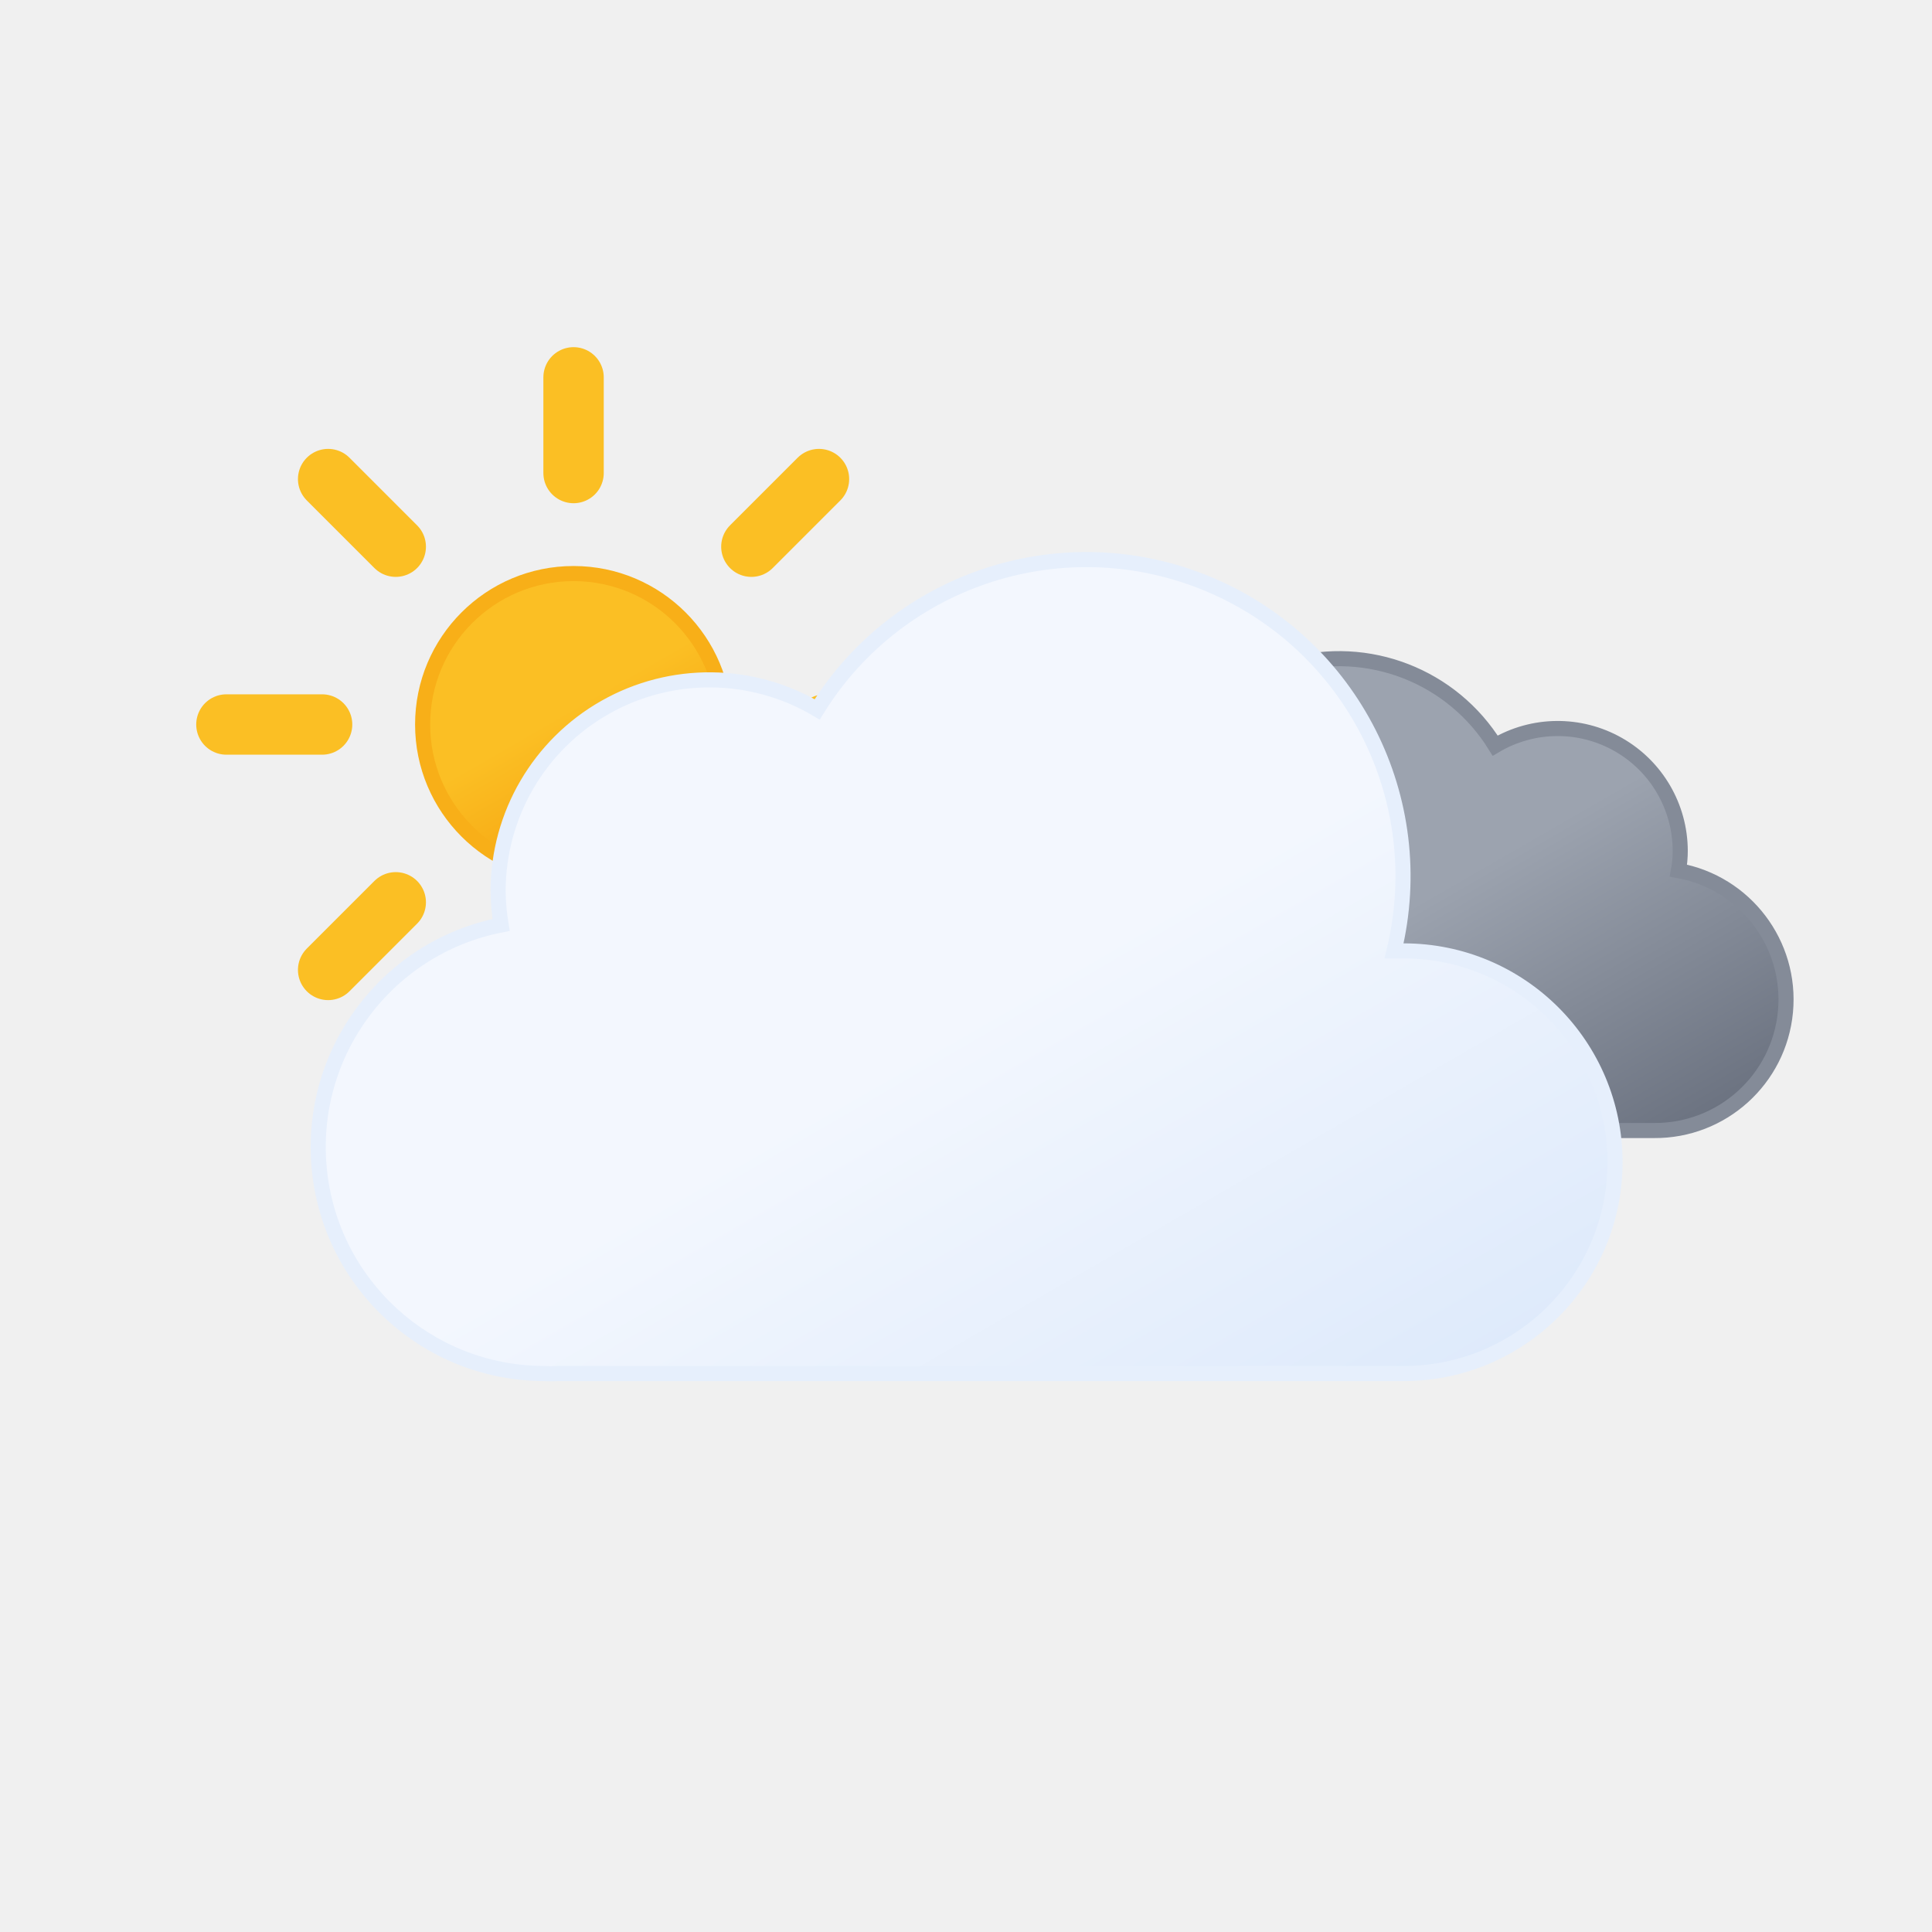
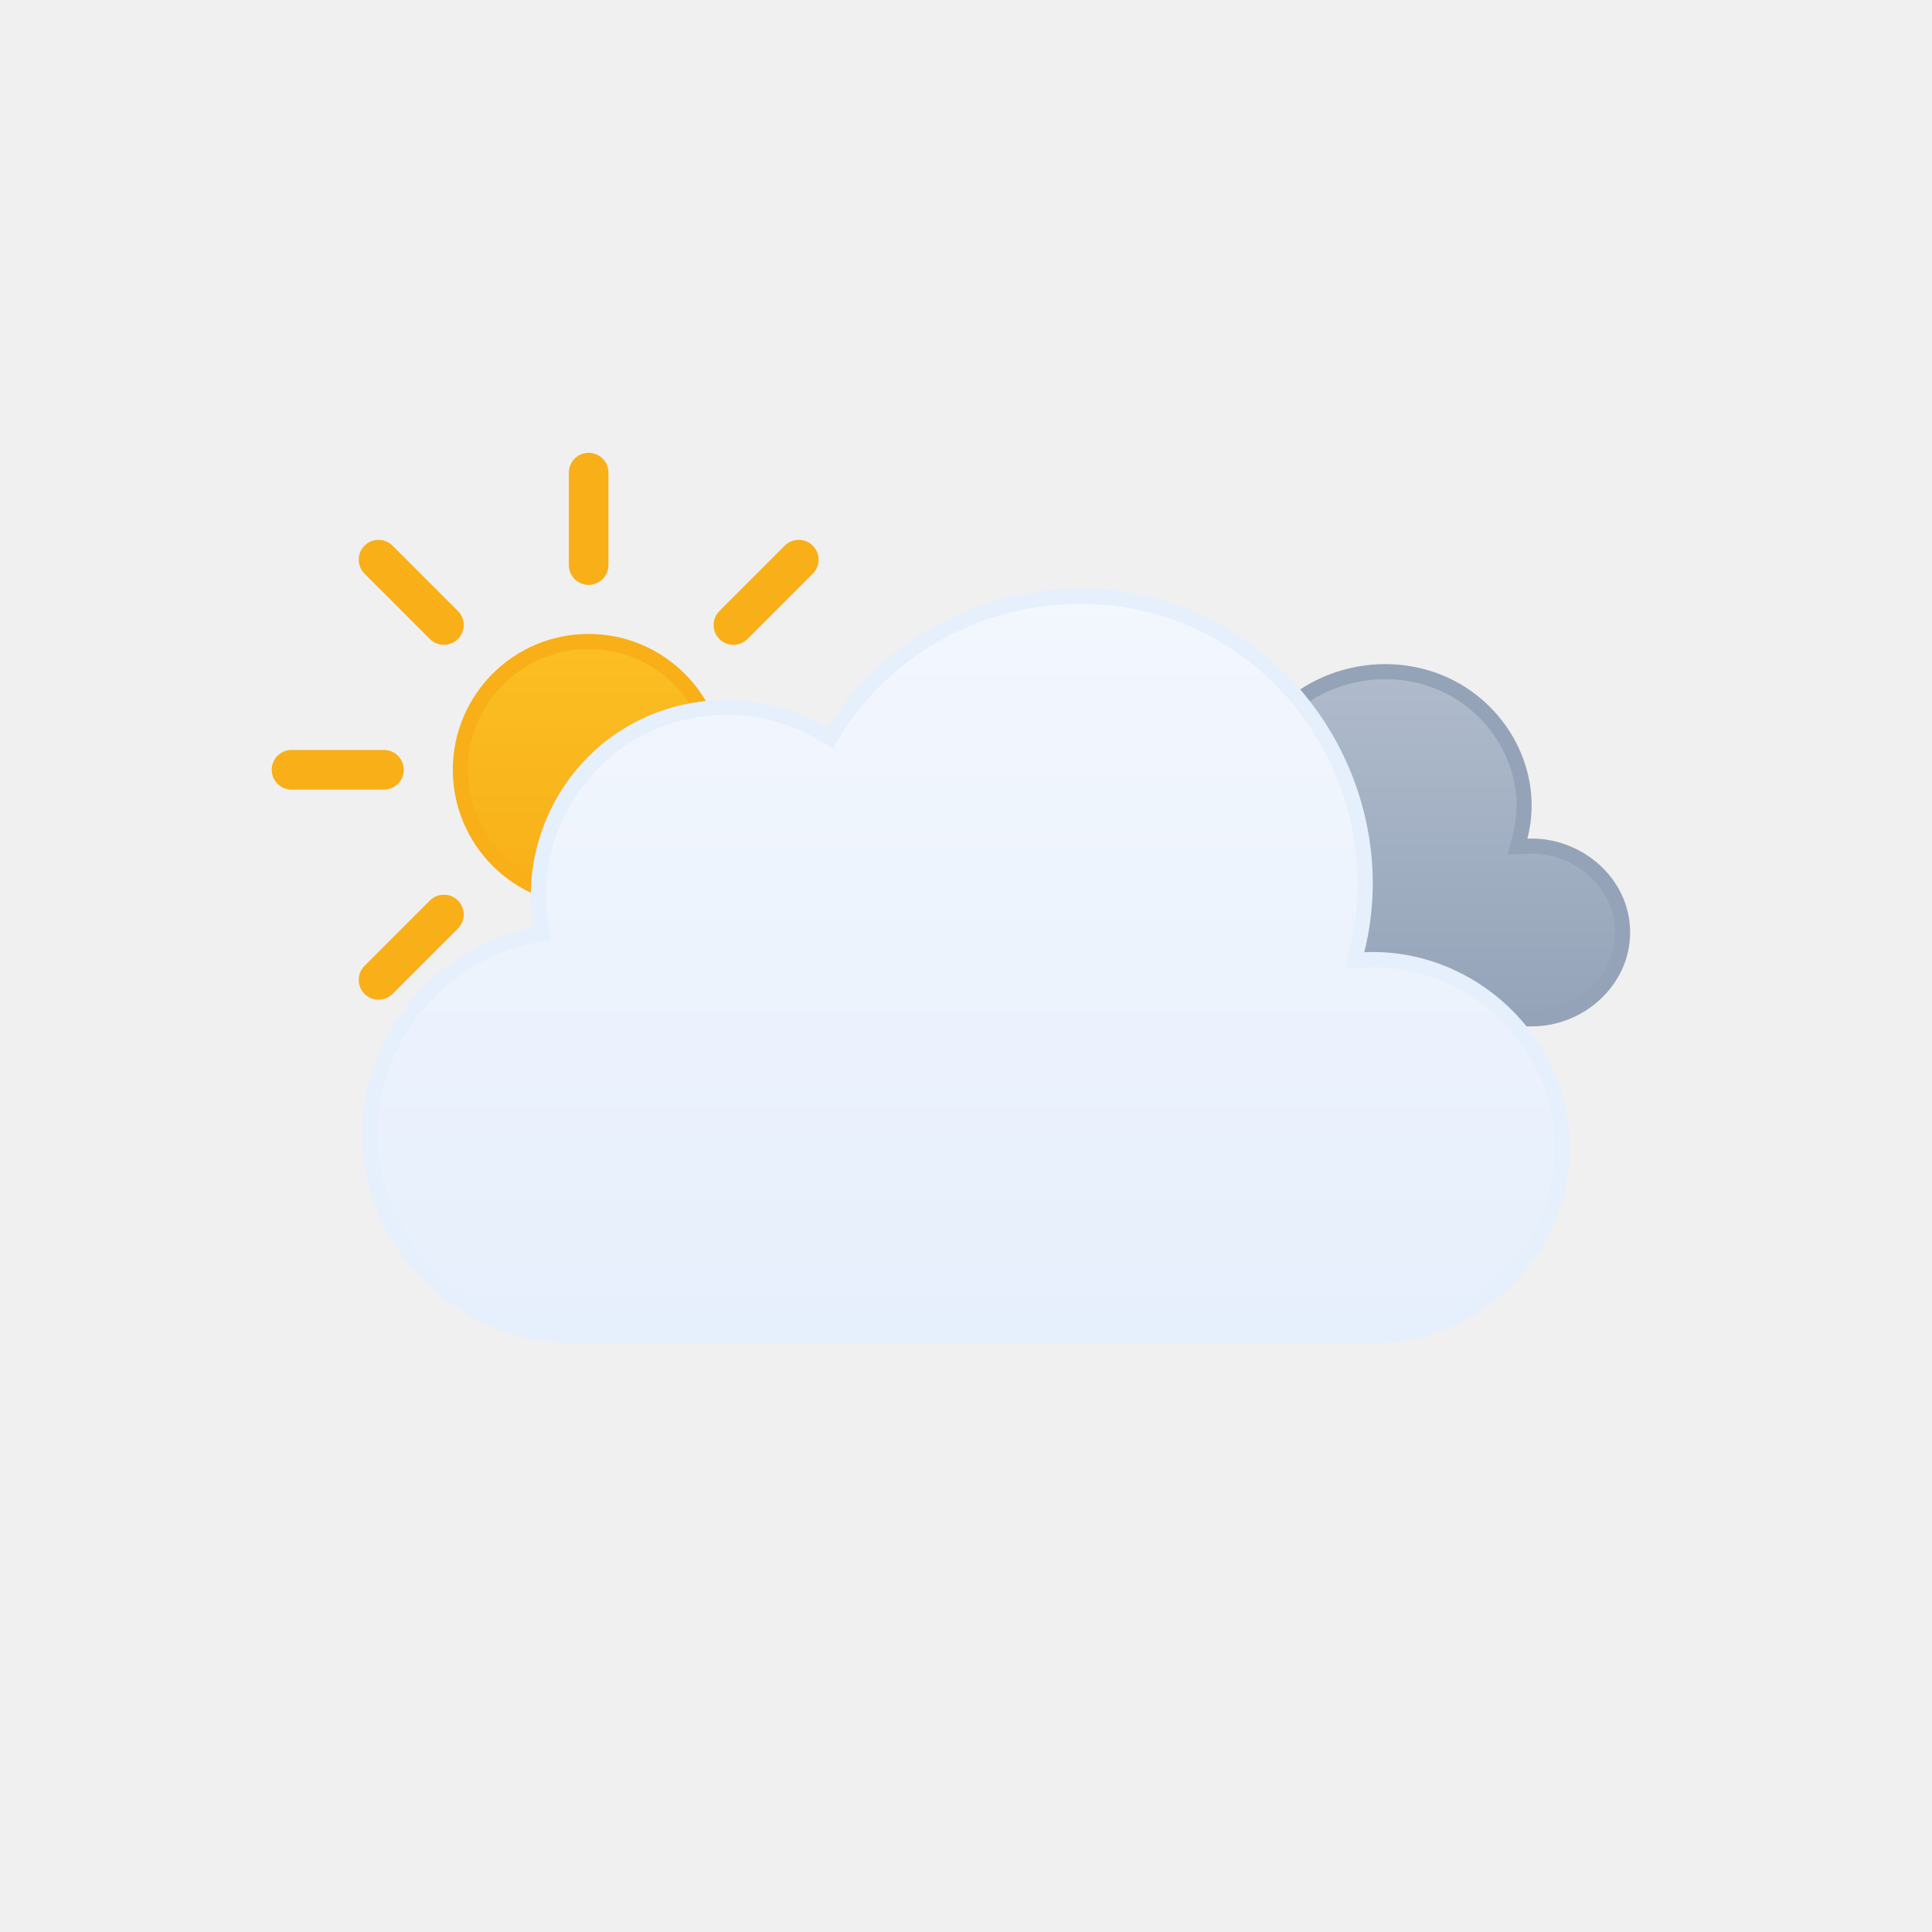
- <svg xmlns="http://www.w3.org/2000/svg" viewBox="0 0 64 64">
+ <svg xmlns="http://www.w3.org/2000/svg" fill="none" viewBox="0 0 128 128">
+   <g id="overcast-day__overcast-day" clip-path="url(#overcast-day__clip0_1858_8265)">
+     <g id="overcast-day__Sky">
+       <g id="overcast-day__Sun">
+         <circle id="overcast-day__Core" cx="39" cy="51" r="8.5" fill="url(#overcast-day__paint0_linear_1858_8265)" stroke="#f8af18" />
+         <g id="overcast-day__Rays">
+           <path fill="#f8af18" d="M37.688 31.313a1.312 1.312 0 1 1 2.624 0v6.125a1.312 1.312 0 1 1-2.624 0zM51.993 36.15a1.312 1.312 0 1 1 1.856 1.857l-4.33 4.33a1.312 1.312 0 1 1-1.857-1.855zM58.688 49.688a1.312 1.312 0 1 1 0 2.624h-6.126a1.312 1.312 0 1 1 0-2.624zM53.85 63.993a1.312 1.312 0 1 1-1.857 1.856l-4.33-4.33a1.312 1.312 0 1 1 1.855-1.857zM37.688 64.563a1.312 1.312 0 1 1 2.624 0v6.124a1.312 1.312 0 1 1-2.624 0zM28.482 59.662a1.312 1.312 0 1 1 1.856 1.856l-4.331 4.331a1.312 1.312 0 1 1-1.856-1.856zM25.438 49.688a1.312 1.312 0 1 1 0 2.624h-6.125a1.312 1.312 0 1 1 0-2.624zM30.338 40.482a1.312 1.312 0 1 1-1.856 1.856l-4.331-4.331a1.312 1.312 0 1 1 1.856-1.856z" />
+         </g>
+       </g>
+       <g id="overcast-day__Clouds">
+         <g id="overcast-day__Secondary Cloud">
+           <path id="overcast-day__Cloud" fill="url(#overcast-day__paint1_linear_1858_8265)" stroke="#94a3b8" stroke-miterlimit="10" d="M83.84 48.693c2.404-3.735 7.375-5.164 11.478-3.516 4.043 1.624 6.496 6.012 5.392 10.26l-.17.653.675-.029c3.281-.137 6.285 2.404 6.285 5.713 0 3.202-2.831 5.726-6.011 5.726H74.977c-3.21 0-6.132-2.382-6.448-5.593-.315-3.2 2.088-6.066 5.235-6.636l.491-.09-.088-.49c-.394-2.198.645-4.442 2.518-5.664 1.925-1.256 4.492-1.32 6.483-.17l.413.237z" />
+         </g>
+         <g id="overcast-day__Cloud_2">
+           <path id="overcast-day__Cloud_3" fill="url(#overcast-day__paint2_linear_1858_8265)" stroke="#e6effc" stroke-miterlimit="10" d="M55.262 48.475c4.86-7.864 15.035-11.095 23.553-7.532 8.506 3.56 13.323 13.06 11.088 22.022l-.161.65.669-.03c7.01-.306 13.089 5.407 13.089 12.443 0 6.811-5.728 12.472-12.523 12.472H37.954c-6.826.002-12.751-5.33-13.395-12.14-.643-6.808 4.178-13.148 10.884-14.415l.483-.092-.084-.484c-.816-4.745 1.284-9.652 5.263-12.356 3.99-2.712 9.34-2.86 13.475-.373l.423.255z" />
+         </g>
+       </g>
+     </g>
+   </g>
  <defs>
-     <linearGradient id="a" x1="16.5" x2="21.5" y1="19.67" y2="28.33" gradientUnits="userSpaceOnUse">
-       <stop offset="0" stop-color="#fbbf24" />
-       <stop offset=".45" stop-color="#fbbf24" />
-       <stop offset="1" stop-color="#f59e0b" />
+     <linearGradient id="overcast-day__paint0_linear_1858_8265" x1="39" x2="39" y1="42" y2="60" gradientUnits="userSpaceOnUse">
+       <stop stop-color="#fbbf24" />
+       <stop offset="1" stop-color="#f8af18" />
    </linearGradient>
-     <linearGradient id="b" x1="40.76" x2="50.83" y1="23" y2="40.46" gradientUnits="userSpaceOnUse">
-       <stop offset="0" stop-color="#9ca3af" />
-       <stop offset=".45" stop-color="#9ca3af" />
-       <stop offset="1" stop-color="#6b7280" />
+     <linearGradient id="overcast-day__paint1_linear_1858_8265" x1="88" x2="88" y1="44" y2="68" gradientUnits="userSpaceOnUse">
+       <stop stop-color="#b0bccd" />
+       <stop offset="1" stop-color="#94a3b8" />
    </linearGradient>
-     <linearGradient id="c" x1="22.56" x2="39.2" y1="21.96" y2="50.8" gradientUnits="userSpaceOnUse">
-       <stop offset="0" stop-color="#f3f7fe" />
-       <stop offset=".45" stop-color="#f3f7fe" />
-       <stop offset="1" stop-color="#deeafb" />
+     <linearGradient id="overcast-day__paint2_linear_1858_8265" x1="64.001" x2="64.001" y1="39" y2="89" gradientUnits="userSpaceOnUse">
+       <stop stop-color="#f3f7fe" />
+       <stop offset="1" stop-color="#e6effc" />
    </linearGradient>
+     <clipPath id="overcast-day__clip0_1858_8265">
+       <rect width="128" height="128" fill="#fff" />
+     </clipPath>
  </defs>
-   <circle cx="19" cy="24" r="5" fill="url(#a)" stroke="#f8af18" stroke-miterlimit="10" stroke-width=".5" />
-   <path fill="none" stroke="#fbbf24" stroke-linecap="round" stroke-miterlimit="10" stroke-width="2" d="M19 15.67V12.5m0 23v-3.17m5.89-14.22l2.24-2.24M10.87 32.13l2.24-2.24m0-11.78l-2.24-2.24m16.26 16.26l-2.24-2.24M7.5 24h3.17m19.83 0h-3.17">
-     <animateTransform attributeName="transform" dur="45s" repeatCount="indefinite" type="rotate" values="0 19 24; 360 19 24" />
-   </path>
-   <path fill="url(#b)" stroke="#848b98" stroke-miterlimit="10" stroke-width=".5" d="M34.23 33.45a4.05 4.05 0 004.05 4h16.51a4.34 4.34 0 00.81-8.61 3.52 3.52 0 00.06-.66 4.06 4.06 0 00-6.13-3.48 6.08 6.08 0 00-11.25 3.19 6.34 6.34 0 00.18 1.46h-.18a4.05 4.05 0 00-4.05 4.1z">
-     <animateTransform attributeName="transform" dur="7s" repeatCount="indefinite" type="translate" values="-2.1 0; 2.1 0; -2.1 0" />
-   </path>
-   <path fill="url(#c)" stroke="#e6effc" stroke-miterlimit="10" stroke-width=".5" d="M46.5 31.5h-.32a10.49 10.49 0 00-19.11-8 7 7 0 00-10.57 6 7.21 7.21 0 00.1 1.14A7.5 7.5 0 0018 45.5a4.19 4.19 0 00.5 0v0h28a7 7 0 000-14z">
-     <animateTransform attributeName="transform" dur="7s" repeatCount="indefinite" type="translate" values="-3 0; 3 0; -3 0" />
-   </path>
</svg>
